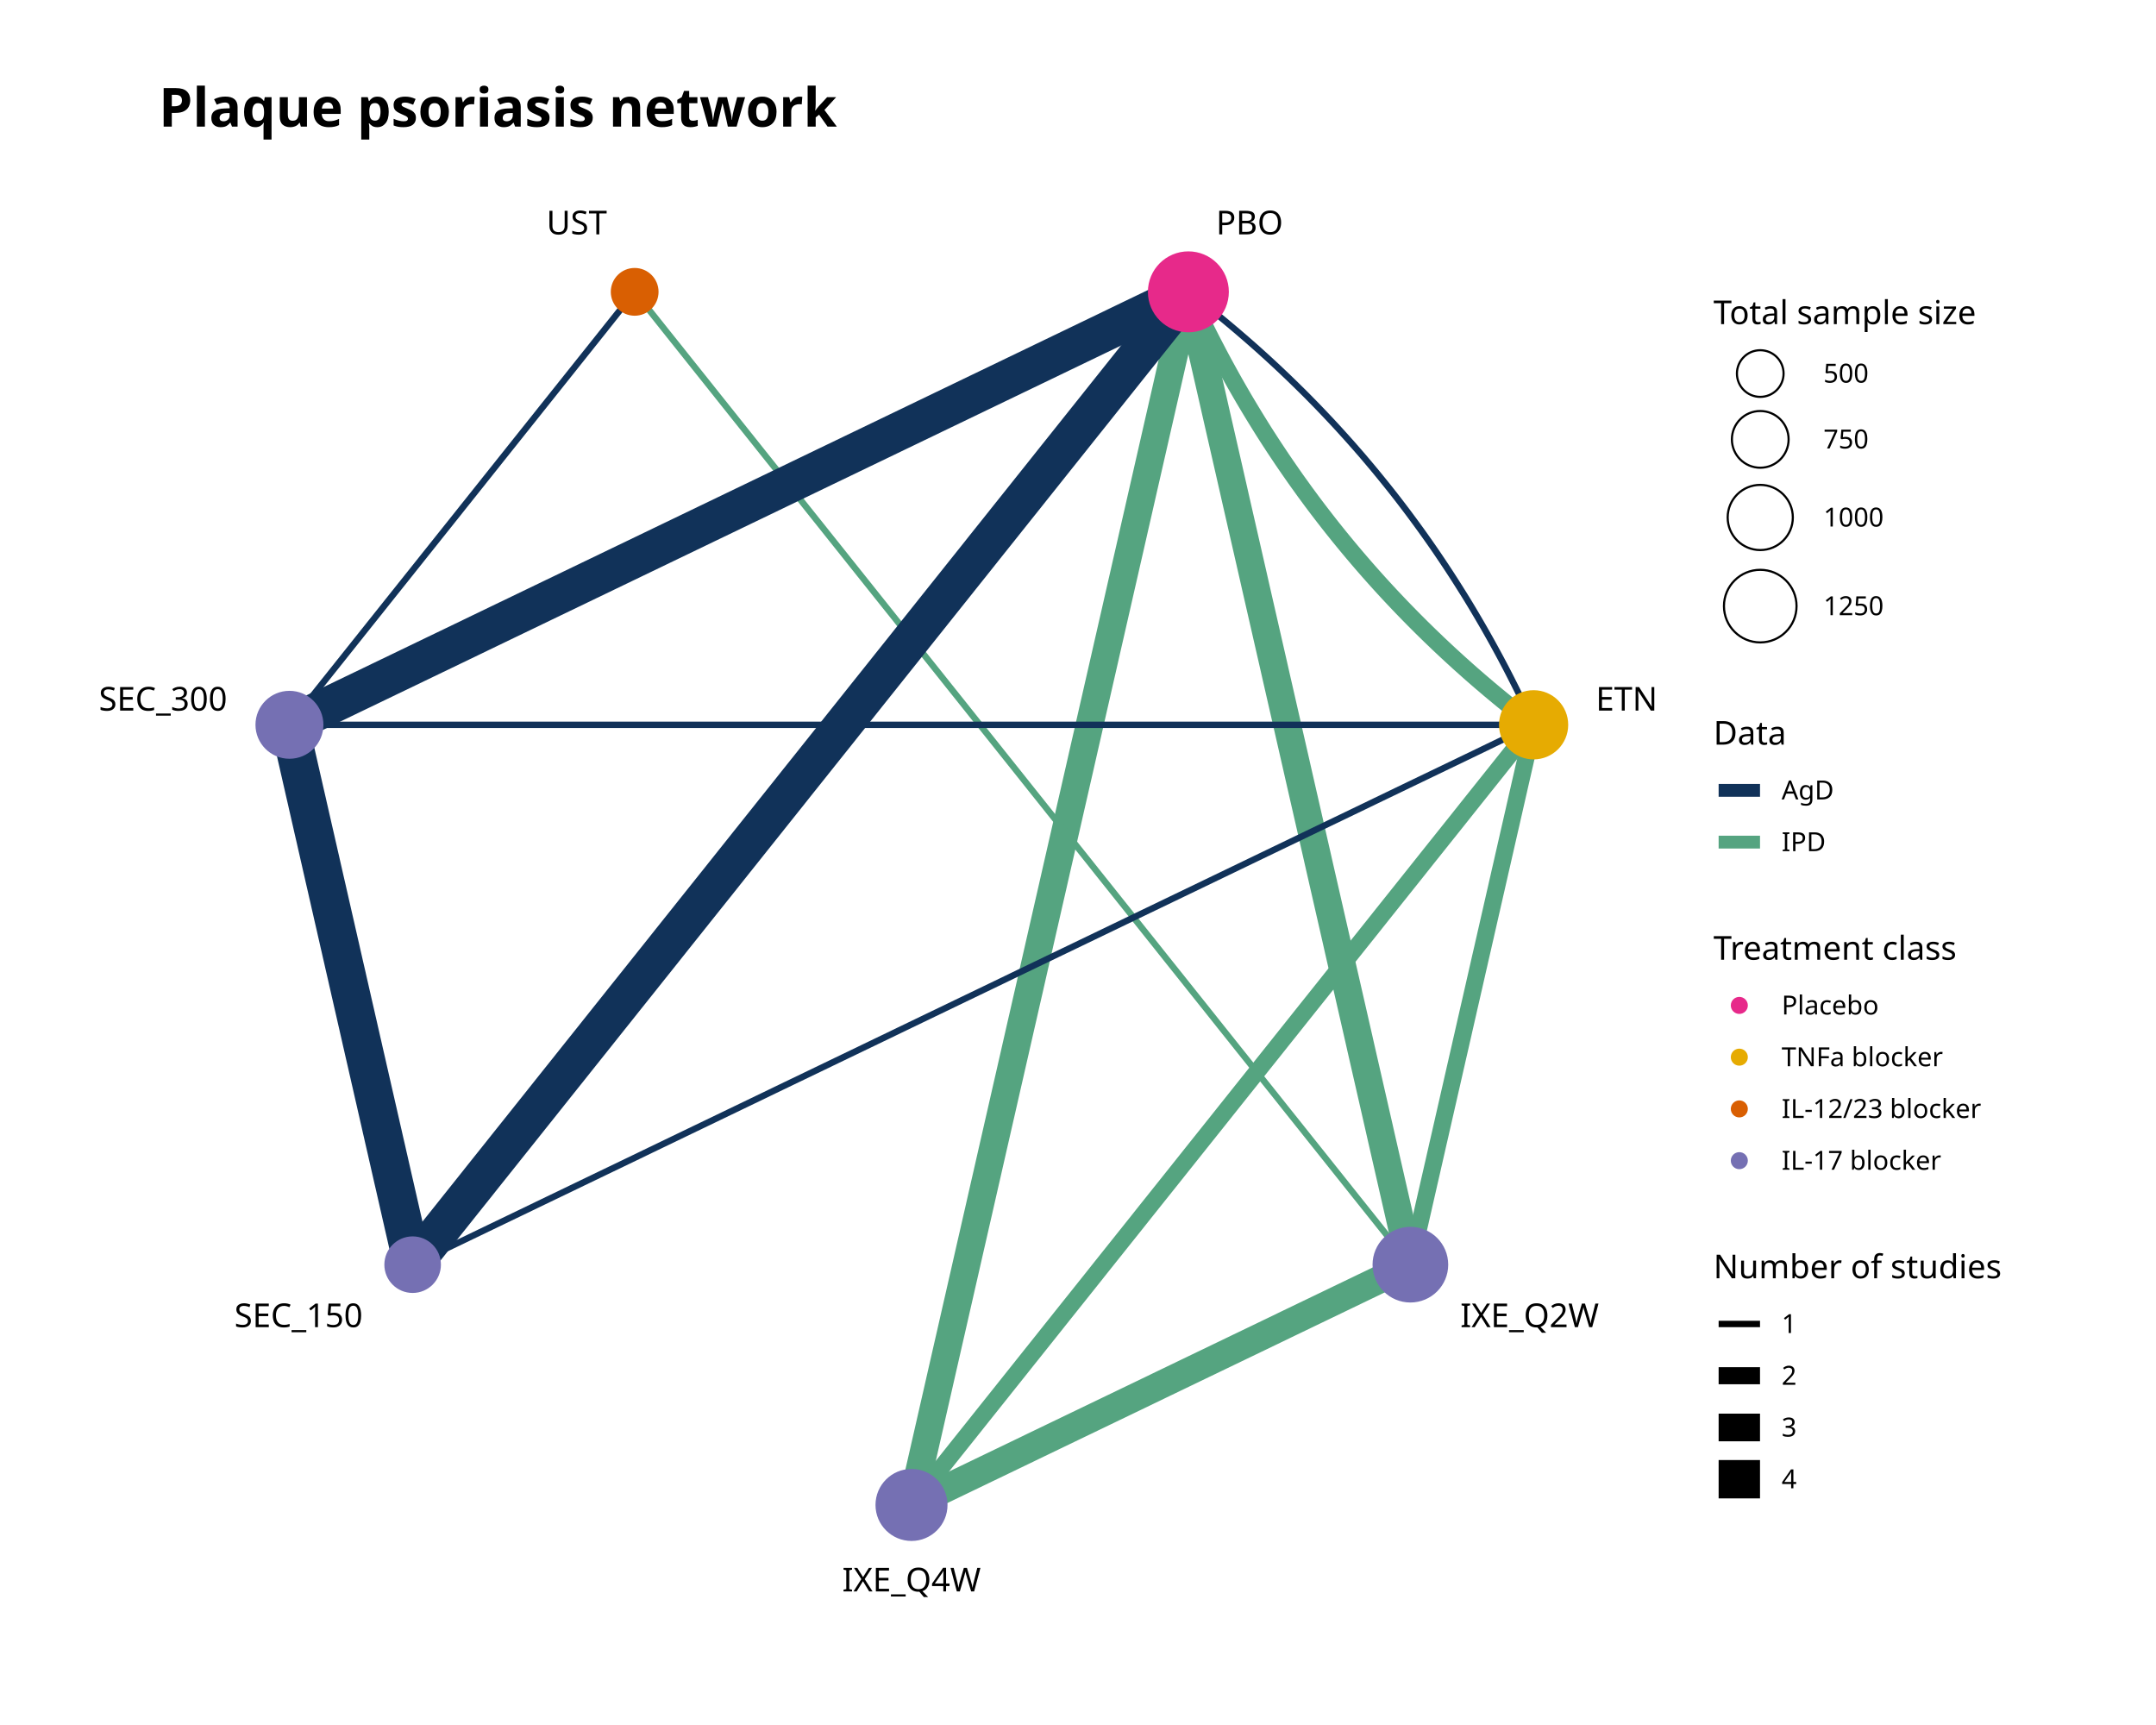
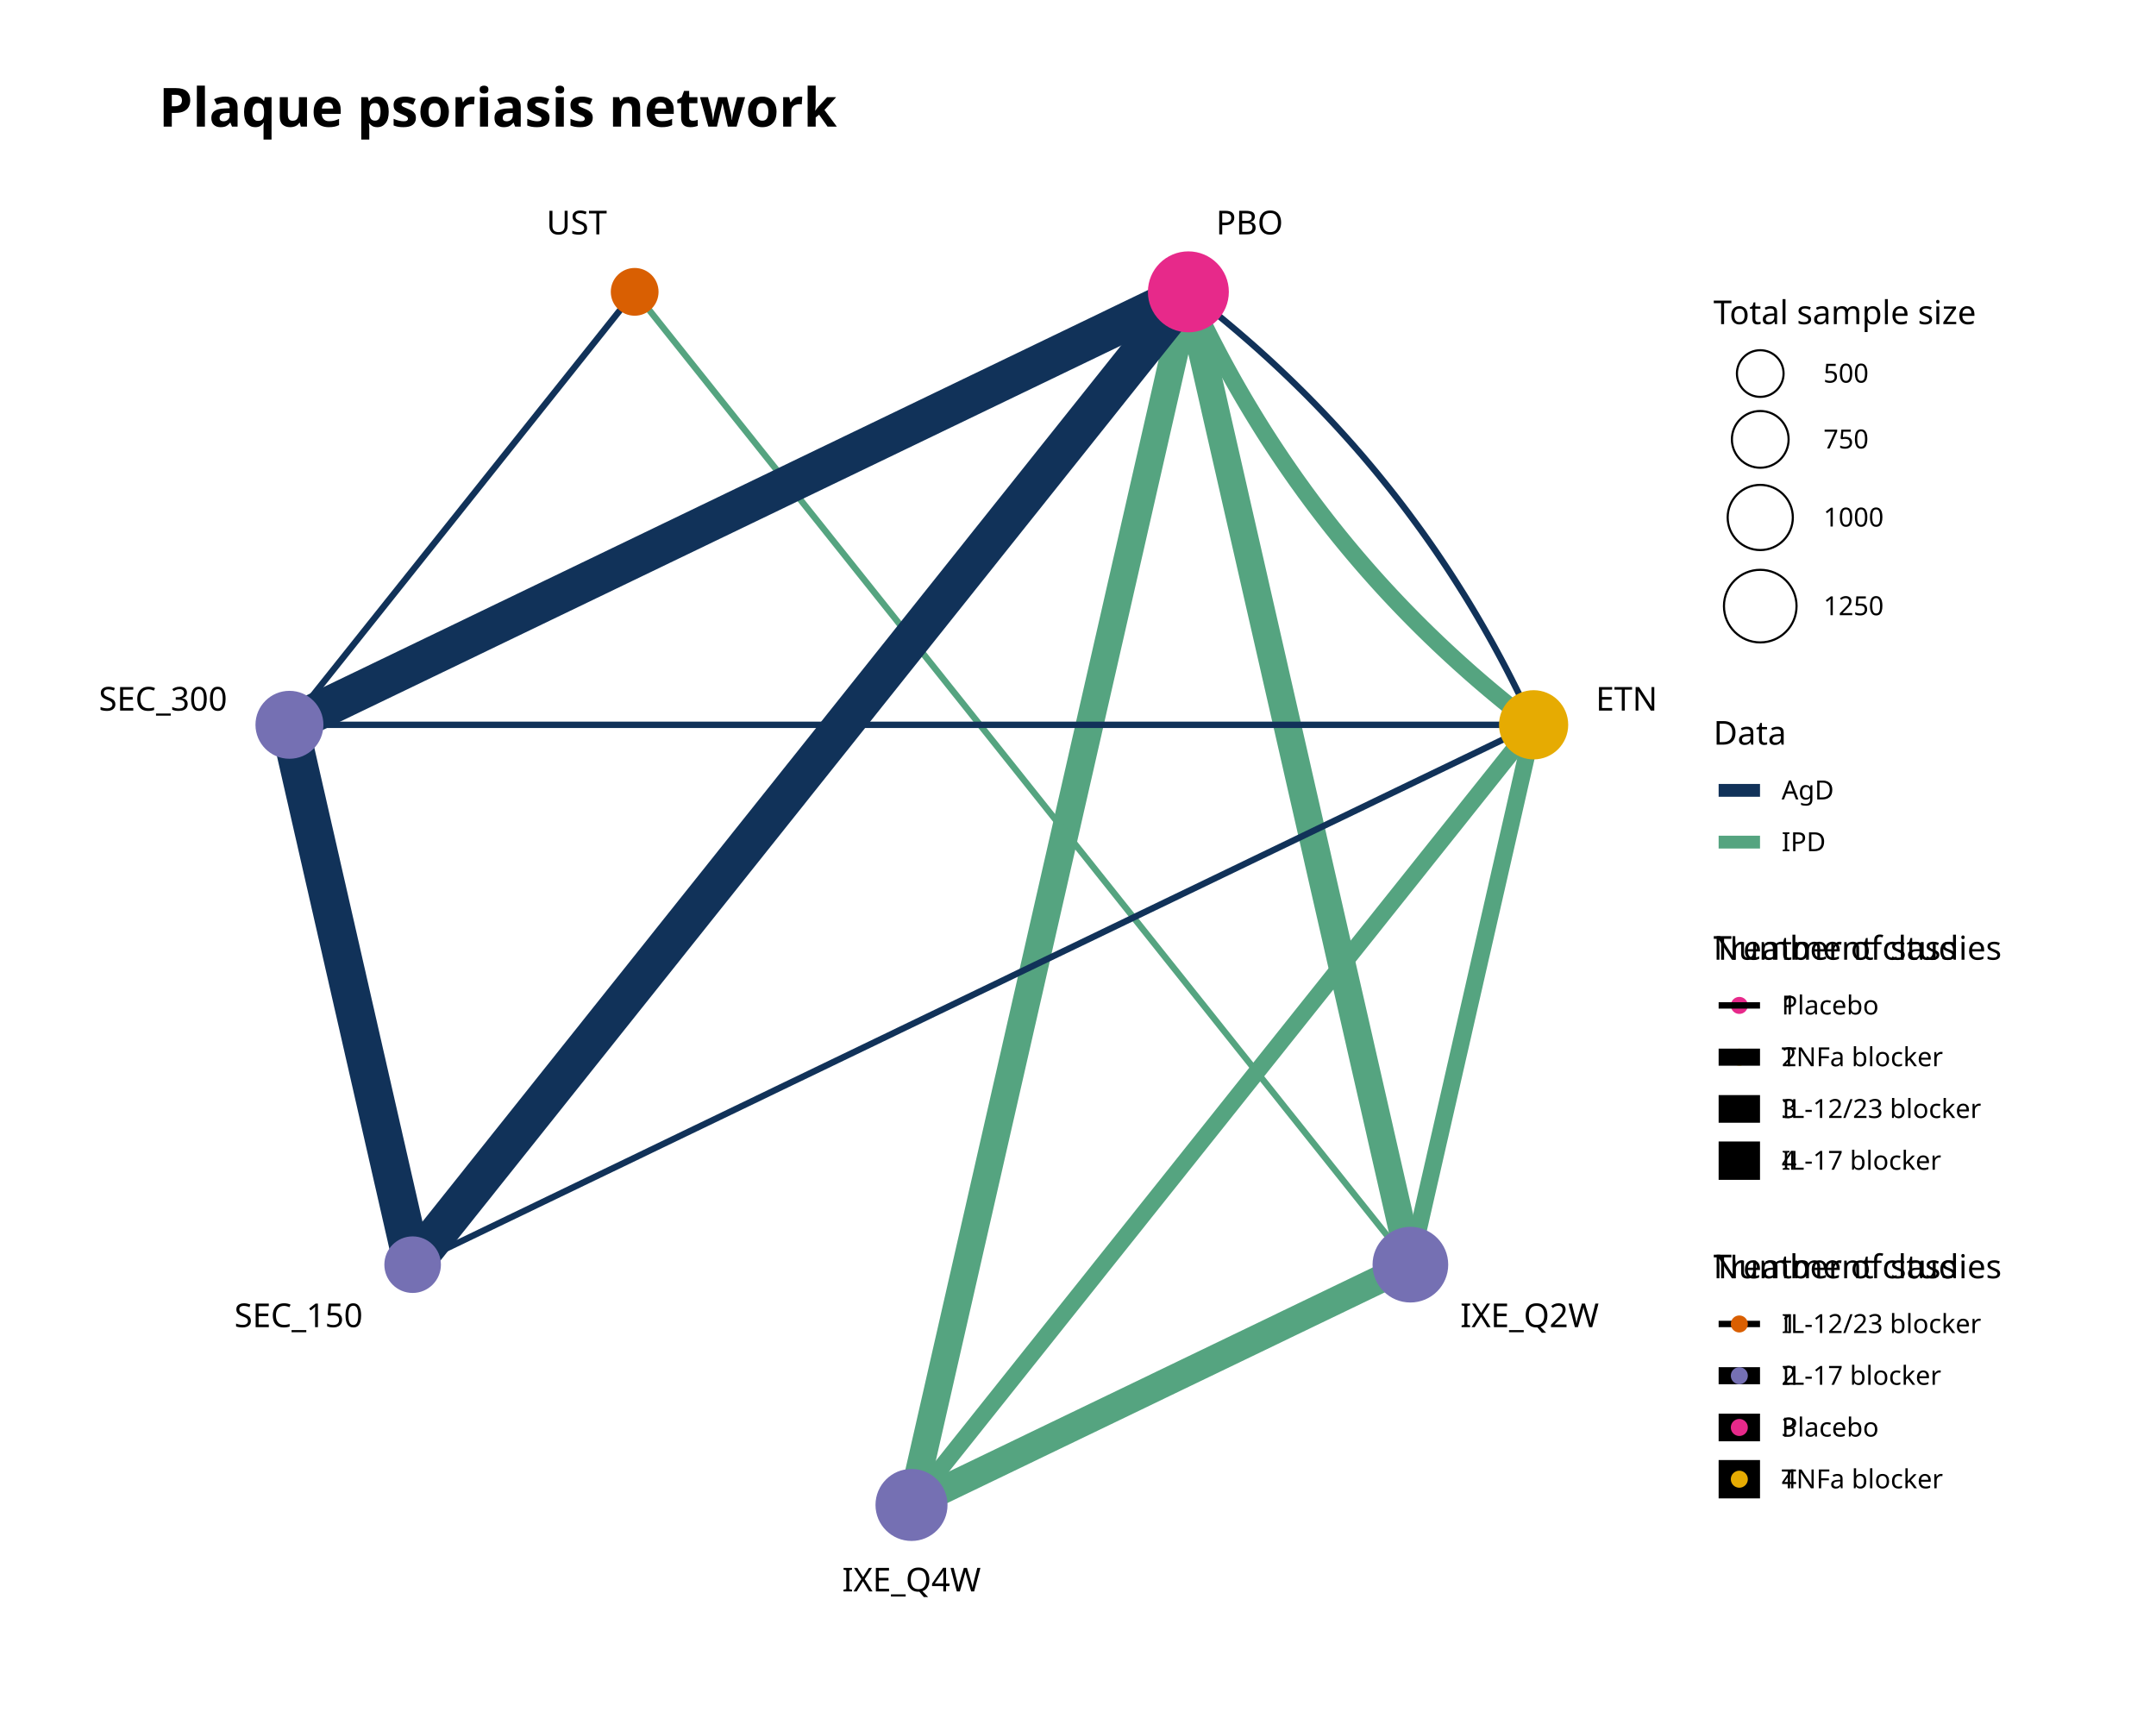
<svg xmlns="http://www.w3.org/2000/svg" class="svglite" data-engine-version="2.0" width="720.00pt" height="576.00pt" viewBox="0 0 720.00 576.00">
  <defs>
    <style type="text/css">
    .svglite line, .svglite polyline, .svglite polygon, .svglite path, .svglite rect, .svglite circle {
      fill: none;
      stroke: #000000;
      stroke-linecap: round;
      stroke-linejoin: round;
      stroke-miterlimit: 10.00;
    }
  </style>
  </defs>
  <rect width="100%" height="100%" style="stroke: none; fill: #FFFFFF;" />
  <defs>
    <clipPath id="cpMC4wMHw3MjAuMDB8MC4wMHw1NzYuMDA=">
      <rect x="0.00" y="0.00" width="720.00" height="576.00" />
    </clipPath>
  </defs>
  <g clip-path="url(#cpMC4wMHw3MjAuMDB8MC4wMHw1NzYuMDA=)">
</g>
  <defs>
    <clipPath id="cpMjMuMTR8Njk2Ljg2fDAuMDB8NTc2LjAw">
      <rect x="23.14" y="0.00" width="673.71" height="576.00" />
    </clipPath>
  </defs>
  <g clip-path="url(#cpMjMuMTR8Njk2Ljg2fDAuMDB8NTc2LjAw)">
    <rect x="23.14" y="0.00" width="673.71" height="576.00" style="stroke-width: 1.07; stroke: none; fill: #FFFFFF;" />
  </g>
  <g clip-path="url(#cpMC4wMHw3MjAuMDB8MC4wMHw1NzYuMDA=)">
    <polyline points="396.86,97.45 397.66,99.20 398.47,100.94 399.29,102.68 400.11,104.41 400.95,106.14 401.79,107.86 402.63,109.57 403.49,111.28 404.35,112.98 405.22,114.67 406.10,116.36 406.98,118.05 407.87,119.72 408.77,121.40 409.68,123.06 410.59,124.72 411.51,126.38 412.44,128.03 413.38,129.67 414.32,131.30 415.27,132.94 416.23,134.56 417.20,136.18 418.17,137.79 419.15,139.40 420.14,141.00 421.13,142.60 422.13,144.19 423.14,145.77 424.16,147.35 425.18,148.92 426.22,150.49 427.26,152.05 428.30,153.60 429.36,155.15 430.42,156.69 431.49,158.23 432.56,159.76 433.65,161.29 434.74,162.80 435.83,164.32 436.94,165.82 438.05,167.33 439.17,168.82 440.30,170.31 441.44,171.80 442.58,173.27 443.73,174.75 444.88,176.21 446.05,177.67 447.22,179.13 448.40,180.57 449.59,182.02 450.78,183.45 451.98,184.88 453.19,186.31 454.41,187.73 455.63,189.14 456.86,190.55 458.10,191.95 459.35,193.35 460.60,194.74 461.86,196.12 463.13,197.50 464.40,198.87 465.69,200.24 466.98,201.60 468.27,202.95 469.58,204.30 470.89,205.64 472.21,206.98 473.54,208.31 474.87,209.64 476.21,210.95 477.56,212.27 478.92,213.57 480.28,214.88 481.65,216.17 483.03,217.46 484.42,218.75 485.81,220.02 487.21,221.30 488.62,222.56 490.03,223.82 491.45,225.08 492.88,226.32 494.32,227.57 495.77,228.80 497.22,230.04 498.68,231.26 500.15,232.48 501.62,233.69 503.10,234.90 504.59,236.10 506.09,237.30 507.59,238.49 509.10,239.67 510.62,240.85 512.15,242.02 " style="stroke-width: 5.69; stroke: #55A480;" />
    <polyline points="396.86,97.45 397.61,100.73 398.35,104.01 399.10,107.30 399.85,110.58 400.60,113.86 401.35,117.14 402.10,120.42 402.85,123.70 403.60,126.98 404.35,130.26 405.10,133.55 405.84,136.83 406.59,140.11 407.34,143.39 408.09,146.67 408.84,149.95 409.59,153.23 410.34,156.51 411.09,159.80 411.84,163.08 412.58,166.36 413.33,169.64 414.08,172.92 414.83,176.20 415.58,179.48 416.33,182.76 417.08,186.05 417.83,189.33 418.58,192.61 419.32,195.89 420.07,199.17 420.82,202.45 421.57,205.73 422.32,209.01 423.07,212.30 423.82,215.58 424.57,218.86 425.32,222.14 426.06,225.42 426.81,228.70 427.56,231.98 428.31,235.26 429.06,238.55 429.81,241.83 430.56,245.11 431.31,248.39 432.06,251.67 432.81,254.95 433.55,258.23 434.30,261.51 435.05,264.80 435.80,268.08 436.55,271.36 437.30,274.64 438.05,277.92 438.80,281.20 439.55,284.48 440.29,287.76 441.04,291.05 441.79,294.33 442.54,297.61 443.29,300.89 444.04,304.17 444.79,307.45 445.54,310.73 446.29,314.01 447.03,317.30 447.78,320.58 448.53,323.86 449.28,327.14 450.03,330.42 450.78,333.70 451.53,336.98 452.28,340.26 453.03,343.55 453.78,346.83 454.52,350.11 455.27,353.39 456.02,356.67 456.77,359.95 457.52,363.23 458.27,366.51 459.02,369.80 459.77,373.08 460.52,376.36 461.26,379.64 462.01,382.92 462.76,386.20 463.51,389.48 464.26,392.76 465.01,396.05 465.76,399.33 466.51,402.61 467.26,405.89 468.00,409.17 468.75,412.45 469.50,415.73 470.25,419.01 471.00,422.29 " style="stroke-width: 9.25; stroke: #55A480;" />
    <polyline points="512.15,242.02 511.73,243.84 511.32,245.66 510.90,247.48 510.48,249.30 510.07,251.13 509.65,252.95 509.24,254.77 508.82,256.59 508.41,258.41 507.99,260.23 507.57,262.05 507.16,263.87 506.74,265.69 506.33,267.51 505.91,269.34 505.50,271.16 505.08,272.98 504.67,274.80 504.25,276.62 503.83,278.44 503.42,280.26 503.00,282.08 502.59,283.90 502.17,285.72 501.76,287.54 501.34,289.37 500.92,291.19 500.51,293.01 500.09,294.83 499.68,296.65 499.26,298.47 498.85,300.29 498.43,302.11 498.02,303.93 497.60,305.75 497.18,307.58 496.77,309.40 496.35,311.22 495.94,313.04 495.52,314.86 495.11,316.68 494.69,318.50 494.27,320.32 493.86,322.14 493.44,323.96 493.03,325.78 492.61,327.61 492.20,329.43 491.78,331.25 491.37,333.07 490.95,334.89 490.53,336.71 490.12,338.53 489.70,340.35 489.29,342.17 488.87,343.99 488.46,345.82 488.04,347.64 487.63,349.46 487.21,351.28 486.79,353.10 486.38,354.92 485.96,356.74 485.55,358.56 485.13,360.38 484.72,362.20 484.30,364.02 483.88,365.85 483.47,367.67 483.05,369.49 482.64,371.31 482.22,373.13 481.81,374.95 481.39,376.77 480.98,378.59 480.56,380.41 480.14,382.23 479.73,384.05 479.31,385.88 478.90,387.70 478.48,389.52 478.07,391.34 477.65,393.16 477.23,394.98 476.82,396.80 476.40,398.62 475.99,400.44 475.57,402.26 475.16,404.09 474.74,405.91 474.33,407.73 473.91,409.55 473.49,411.37 473.08,413.19 472.66,415.01 472.25,416.83 471.83,418.65 471.42,420.47 471.00,422.29 " style="stroke-width: 5.69; stroke: #55A480;" />
    <polyline points="396.86,97.45 395.92,101.54 394.99,105.64 394.06,109.73 393.12,113.82 392.19,117.91 391.25,122.00 390.32,126.09 389.39,130.19 388.45,134.28 387.52,138.37 386.58,142.46 385.65,146.55 384.72,150.64 383.78,154.74 382.85,158.83 381.91,162.92 380.98,167.01 380.05,171.10 379.11,175.19 378.18,179.29 377.25,183.38 376.31,187.47 375.38,191.56 374.44,195.65 373.51,199.74 372.58,203.83 371.64,207.93 370.71,212.02 369.77,216.11 368.84,220.20 367.91,224.29 366.97,228.38 366.04,232.48 365.10,236.57 364.17,240.66 363.24,244.75 362.30,248.84 361.37,252.93 360.44,257.03 359.50,261.12 358.57,265.21 357.63,269.30 356.70,273.39 355.77,277.48 354.83,281.58 353.90,285.67 352.96,289.76 352.03,293.85 351.10,297.94 350.16,302.03 349.23,306.13 348.29,310.22 347.36,314.31 346.43,318.40 345.49,322.49 344.56,326.58 343.63,330.68 342.69,334.77 341.76,338.86 340.82,342.95 339.89,347.04 338.96,351.13 338.02,355.23 337.09,359.32 336.15,363.41 335.22,367.50 334.29,371.59 333.35,375.68 332.42,379.78 331.48,383.87 330.55,387.96 329.62,392.05 328.68,396.14 327.75,400.23 326.82,404.33 325.88,408.42 324.95,412.51 324.01,416.60 323.08,420.69 322.15,424.78 321.21,428.87 320.28,432.97 319.34,437.06 318.41,441.15 317.48,445.24 316.54,449.33 315.61,453.42 314.67,457.52 313.74,461.61 312.81,465.70 311.87,469.79 310.94,473.88 310.01,477.97 309.07,482.07 308.14,486.16 307.20,490.25 306.27,494.34 305.34,498.43 304.40,502.52 " style="stroke-width: 9.25; stroke: #55A480;" />
    <polyline points="512.15,242.02 510.05,244.65 507.95,247.28 505.85,249.91 503.75,252.55 501.65,255.18 499.56,257.81 497.46,260.44 495.36,263.07 493.26,265.70 491.16,268.33 489.06,270.97 486.97,273.60 484.87,276.23 482.77,278.86 480.67,281.49 478.57,284.12 476.47,286.75 474.37,289.39 472.28,292.02 470.18,294.65 468.08,297.28 465.98,299.91 463.88,302.54 461.78,305.17 459.69,307.80 457.59,310.44 455.49,313.07 453.39,315.70 451.29,318.33 449.19,320.96 447.10,323.59 445.00,326.22 442.90,328.86 440.80,331.49 438.70,334.12 436.60,336.75 434.50,339.38 432.41,342.01 430.31,344.64 428.21,347.27 426.11,349.91 424.01,352.54 421.91,355.17 419.82,357.80 417.72,360.43 415.62,363.06 413.52,365.69 411.42,368.33 409.32,370.96 407.23,373.59 405.13,376.22 403.03,378.85 400.93,381.48 398.83,384.11 396.73,386.75 394.63,389.38 392.54,392.01 390.44,394.64 388.34,397.27 386.24,399.90 384.14,402.53 382.04,405.16 379.95,407.80 377.85,410.43 375.75,413.06 373.65,415.69 371.55,418.32 369.45,420.95 367.35,423.58 365.26,426.22 363.16,428.85 361.06,431.48 358.96,434.11 356.86,436.74 354.76,439.37 352.67,442.00 350.57,444.63 348.47,447.27 346.37,449.90 344.27,452.53 342.17,455.16 340.08,457.79 337.98,460.42 335.88,463.05 333.78,465.69 331.68,468.32 329.58,470.95 327.48,473.58 325.39,476.21 323.29,478.84 321.19,481.47 319.09,484.10 316.99,486.74 314.89,489.37 312.80,492.00 310.70,494.63 308.60,497.26 306.50,499.89 304.40,502.52 " style="stroke-width: 5.69; stroke: #55A480;" />
    <polyline points="471.00,422.29 469.32,423.11 467.63,423.92 465.95,424.73 464.27,425.54 462.59,426.35 460.90,427.16 459.22,427.97 457.54,428.78 455.85,429.59 454.17,430.40 452.49,431.21 450.81,432.02 449.12,432.83 447.44,433.64 445.76,434.45 444.08,435.26 442.39,436.07 440.71,436.88 439.03,437.69 437.34,438.50 435.66,439.31 433.98,440.12 432.30,440.93 430.61,441.74 428.93,442.55 427.25,443.37 425.56,444.18 423.88,444.99 422.20,445.80 420.52,446.61 418.83,447.42 417.15,448.23 415.47,449.04 413.78,449.85 412.10,450.66 410.42,451.47 408.74,452.28 407.05,453.09 405.37,453.90 403.69,454.71 402.00,455.52 400.32,456.33 398.64,457.14 396.96,457.95 395.27,458.76 393.59,459.57 391.91,460.38 390.23,461.19 388.54,462.00 386.86,462.81 385.18,463.63 383.49,464.44 381.81,465.25 380.13,466.06 378.45,466.87 376.76,467.68 375.08,468.49 373.40,469.30 371.71,470.11 370.03,470.92 368.35,471.73 366.67,472.54 364.98,473.35 363.30,474.16 361.62,474.97 359.93,475.78 358.25,476.59 356.57,477.40 354.89,478.21 353.20,479.02 351.52,479.83 349.84,480.64 348.16,481.45 346.47,482.26 344.79,483.07 343.11,483.89 341.42,484.70 339.74,485.51 338.06,486.32 336.38,487.13 334.69,487.94 333.01,488.75 331.33,489.56 329.64,490.37 327.96,491.18 326.28,491.99 324.60,492.80 322.91,493.61 321.23,494.42 319.55,495.23 317.86,496.04 316.18,496.85 314.50,497.66 312.82,498.47 311.13,499.28 309.45,500.09 307.77,500.90 306.08,501.71 304.40,502.52 " style="stroke-width: 9.25; stroke: #55A480;" />
    <polyline points="471.00,422.29 468.38,419.01 465.77,415.73 463.15,412.45 460.53,409.17 457.92,405.89 455.30,402.61 452.68,399.33 450.07,396.05 447.45,392.76 444.83,389.48 442.22,386.20 439.60,382.92 436.98,379.64 434.37,376.36 431.75,373.08 429.13,369.80 426.52,366.51 423.90,363.23 421.28,359.95 418.67,356.67 416.05,353.39 413.43,350.11 410.82,346.83 408.20,343.55 405.58,340.26 402.97,336.98 400.35,333.70 397.73,330.42 395.12,327.14 392.50,323.86 389.88,320.58 387.27,317.30 384.65,314.01 382.03,310.73 379.42,307.45 376.80,304.17 374.18,300.89 371.57,297.61 368.95,294.33 366.33,291.05 363.72,287.76 361.10,284.48 358.48,281.20 355.87,277.92 353.25,274.64 350.63,271.36 348.02,268.08 345.40,264.80 342.78,261.51 340.17,258.23 337.55,254.95 334.93,251.67 332.32,248.39 329.70,245.11 327.08,241.83 324.47,238.55 321.85,235.26 319.23,231.98 316.61,228.70 314.00,225.42 311.38,222.14 308.76,218.86 306.15,215.58 303.53,212.30 300.91,209.01 298.30,205.73 295.68,202.45 293.06,199.17 290.45,195.89 287.83,192.61 285.21,189.33 282.60,186.05 279.98,182.76 277.36,179.48 274.75,176.20 272.13,172.92 269.51,169.64 266.90,166.36 264.28,163.08 261.66,159.80 259.05,156.51 256.43,153.23 253.81,149.95 251.20,146.67 248.58,143.39 245.96,140.11 243.35,136.83 240.73,133.55 238.11,130.26 235.50,126.98 232.88,123.70 230.26,120.42 227.65,117.14 225.03,113.86 222.41,110.58 219.80,107.30 217.18,104.01 214.56,100.73 211.95,97.45 " style="stroke-width: 2.13; stroke: #55A480;" />
    <polyline points="396.86,97.45 398.38,98.62 399.90,99.80 401.41,100.99 402.92,102.18 404.41,103.37 405.90,104.57 407.38,105.78 408.86,106.99 410.32,108.21 411.78,109.44 413.24,110.67 414.68,111.91 416.12,113.15 417.55,114.40 418.97,115.65 420.39,116.91 421.79,118.18 423.20,119.45 424.59,120.73 425.97,122.01 427.35,123.30 428.72,124.60 430.09,125.90 431.44,127.21 432.79,128.52 434.13,129.84 435.47,131.16 436.80,132.49 438.11,133.83 439.43,135.17 440.73,136.52 442.03,137.88 443.32,139.24 444.60,140.60 445.88,141.98 447.14,143.35 448.40,144.74 449.66,146.13 450.90,147.52 452.14,148.92 453.37,150.33 454.60,151.74 455.81,153.16 457.02,154.59 458.22,156.02 459.42,157.46 460.60,158.90 461.78,160.35 462.95,161.80 464.12,163.26 465.28,164.73 466.43,166.20 467.57,167.68 468.70,169.16 469.83,170.65 470.95,172.15 472.06,173.65 473.17,175.16 474.27,176.67 475.36,178.19 476.44,179.71 477.52,181.24 478.59,182.78 479.65,184.32 480.70,185.87 481.75,187.43 482.79,188.99 483.82,190.55 484.84,192.12 485.86,193.70 486.87,195.29 487.87,196.88 488.87,198.47 489.86,200.07 490.84,201.68 491.81,203.29 492.77,204.91 493.73,206.54 494.68,208.17 495.63,209.81 496.56,211.45 497.49,213.10 498.41,214.75 499.32,216.41 500.23,218.08 501.13,219.75 502.02,221.43 502.91,223.11 503.78,224.80 504.65,226.50 505.51,228.20 506.37,229.91 507.22,231.62 508.06,233.34 508.89,235.06 509.71,236.79 510.53,238.53 511.34,240.27 512.15,242.02 " style="stroke-width: 2.13; stroke: #113259;" />
    <polyline points="396.86,97.45 394.24,100.73 391.62,104.01 389.01,107.30 386.39,110.58 383.77,113.86 381.16,117.14 378.54,120.42 375.92,123.70 373.31,126.98 370.69,130.26 368.07,133.55 365.46,136.83 362.84,140.11 360.22,143.39 357.61,146.67 354.99,149.95 352.37,153.23 349.76,156.51 347.14,159.80 344.52,163.08 341.91,166.36 339.29,169.64 336.67,172.92 334.06,176.20 331.44,179.48 328.82,182.76 326.21,186.05 323.59,189.33 320.97,192.61 318.36,195.89 315.74,199.17 313.12,202.45 310.51,205.73 307.89,209.01 305.27,212.30 302.66,215.58 300.04,218.86 297.42,222.14 294.81,225.42 292.19,228.70 289.57,231.98 286.96,235.26 284.34,238.55 281.72,241.83 279.11,245.11 276.49,248.39 273.87,251.67 271.26,254.95 268.64,258.23 266.02,261.51 263.41,264.80 260.79,268.08 258.17,271.36 255.56,274.64 252.94,277.92 250.32,281.20 247.71,284.48 245.09,287.76 242.47,291.05 239.86,294.33 237.24,297.61 234.62,300.89 232.00,304.17 229.39,307.45 226.77,310.73 224.15,314.01 221.54,317.30 218.92,320.58 216.30,323.86 213.69,327.14 211.07,330.42 208.45,333.70 205.84,336.98 203.22,340.26 200.60,343.55 197.99,346.83 195.37,350.11 192.75,353.39 190.14,356.67 187.52,359.95 184.90,363.23 182.29,366.51 179.67,369.80 177.05,373.08 174.44,376.36 171.82,379.64 169.20,382.92 166.59,386.20 163.97,389.48 161.35,392.76 158.74,396.05 156.12,399.33 153.50,402.61 150.89,405.89 148.27,409.17 145.65,412.45 143.04,415.73 140.42,419.01 137.80,422.29 " style="stroke-width: 12.80; stroke: #113259;" />
    <polyline points="512.15,242.02 508.37,243.84 504.58,245.66 500.80,247.48 497.02,249.30 493.24,251.13 489.46,252.95 485.68,254.77 481.90,256.59 478.12,258.41 474.33,260.23 470.55,262.05 466.77,263.87 462.99,265.69 459.21,267.51 455.43,269.34 451.65,271.16 447.87,272.98 444.08,274.80 440.30,276.62 436.52,278.44 432.74,280.26 428.96,282.08 425.18,283.90 421.40,285.72 417.62,287.54 413.83,289.37 410.05,291.19 406.27,293.01 402.49,294.83 398.71,296.65 394.93,298.47 391.15,300.29 387.37,302.11 383.58,303.93 379.80,305.75 376.02,307.58 372.24,309.40 368.46,311.22 364.68,313.04 360.90,314.86 357.12,316.68 353.33,318.50 349.55,320.32 345.77,322.14 341.99,323.96 338.21,325.78 334.43,327.61 330.65,329.43 326.87,331.25 323.08,333.07 319.30,334.89 315.52,336.71 311.74,338.53 307.96,340.35 304.18,342.17 300.40,343.99 296.62,345.82 292.83,347.64 289.05,349.46 285.27,351.28 281.49,353.10 277.71,354.92 273.93,356.74 270.15,358.56 266.37,360.38 262.58,362.20 258.80,364.02 255.02,365.85 251.24,367.67 247.46,369.49 243.68,371.31 239.90,373.13 236.12,374.95 232.33,376.77 228.55,378.59 224.77,380.41 220.99,382.23 217.21,384.05 213.43,385.88 209.65,387.70 205.87,389.52 202.08,391.34 198.30,393.16 194.52,394.98 190.74,396.80 186.96,398.62 183.18,400.44 179.40,402.26 175.62,404.09 171.83,405.91 168.05,407.73 164.27,409.55 160.49,411.37 156.71,413.19 152.93,415.01 149.15,416.83 145.37,418.65 141.59,420.47 137.80,422.29 " style="stroke-width: 2.13; stroke: #113259;" />
    <polyline points="396.86,97.45 393.82,98.91 390.79,100.37 387.76,101.83 384.73,103.29 381.70,104.75 378.66,106.21 375.63,107.67 372.60,109.13 369.57,110.60 366.53,112.06 363.50,113.52 360.47,114.98 357.44,116.44 354.40,117.90 351.37,119.36 348.34,120.82 345.31,122.28 342.28,123.74 339.24,125.20 336.21,126.66 333.18,128.12 330.15,129.58 327.11,131.04 324.08,132.50 321.05,133.96 318.02,135.42 314.98,136.88 311.95,138.34 308.92,139.80 305.89,141.26 302.86,142.72 299.82,144.18 296.79,145.64 293.76,147.10 290.73,148.56 287.69,150.02 284.66,151.48 281.63,152.94 278.60,154.40 275.56,155.86 272.53,157.32 269.50,158.78 266.47,160.24 263.43,161.71 260.40,163.17 257.37,164.63 254.34,166.09 251.31,167.55 248.27,169.01 245.24,170.47 242.21,171.93 239.18,173.39 236.14,174.85 233.11,176.31 230.08,177.77 227.05,179.23 224.01,180.69 220.98,182.15 217.95,183.61 214.92,185.07 211.89,186.53 208.85,187.99 205.82,189.45 202.79,190.91 199.76,192.37 196.72,193.83 193.69,195.29 190.66,196.75 187.63,198.21 184.59,199.67 181.56,201.13 178.53,202.59 175.50,204.05 172.47,205.51 169.43,206.97 166.40,208.43 163.37,209.89 160.34,211.35 157.30,212.82 154.27,214.28 151.24,215.74 148.21,217.20 145.17,218.66 142.14,220.12 139.11,221.58 136.08,223.04 133.05,224.50 130.01,225.96 126.98,227.42 123.95,228.88 120.92,230.34 117.88,231.80 114.85,233.26 111.82,234.72 108.79,236.18 105.75,237.64 102.72,239.10 99.69,240.56 96.66,242.02 " style="stroke-width: 12.80; stroke: #113259;" />
    <polyline points="512.15,242.02 507.95,242.02 503.75,242.02 499.56,242.02 495.36,242.02 491.16,242.02 486.97,242.02 482.77,242.02 478.57,242.02 474.37,242.02 470.18,242.02 465.98,242.02 461.78,242.02 457.59,242.02 453.39,242.02 449.19,242.02 445.00,242.02 440.80,242.02 436.60,242.02 432.41,242.02 428.21,242.02 424.01,242.02 419.82,242.02 415.62,242.02 411.42,242.02 407.23,242.02 403.03,242.02 398.83,242.02 394.63,242.02 390.44,242.02 386.24,242.02 382.04,242.02 377.85,242.02 373.65,242.02 369.45,242.02 365.26,242.02 361.06,242.02 356.86,242.02 352.67,242.02 348.47,242.02 344.27,242.02 340.08,242.02 335.88,242.02 331.68,242.02 327.48,242.02 323.29,242.02 319.09,242.02 314.89,242.02 310.70,242.02 306.50,242.02 302.30,242.02 298.11,242.02 293.91,242.02 289.71,242.02 285.52,242.02 281.32,242.02 277.12,242.02 272.93,242.02 268.73,242.02 264.53,242.02 260.33,242.02 256.14,242.02 251.94,242.02 247.74,242.02 243.55,242.02 239.35,242.02 235.15,242.02 230.96,242.02 226.76,242.02 222.56,242.02 218.37,242.02 214.17,242.02 209.97,242.02 205.78,242.02 201.58,242.02 197.38,242.02 193.19,242.02 188.99,242.02 184.79,242.02 180.59,242.02 176.40,242.02 172.20,242.02 168.00,242.02 163.81,242.02 159.61,242.02 155.41,242.02 151.22,242.02 147.02,242.02 142.82,242.02 138.63,242.02 134.43,242.02 130.23,242.02 126.04,242.02 121.84,242.02 117.64,242.02 113.44,242.02 109.25,242.02 105.05,242.02 100.85,242.02 96.66,242.02 " style="stroke-width: 2.13; stroke: #113259;" />
    <polyline points="137.80,422.29 137.39,420.47 136.97,418.65 136.56,416.83 136.14,415.01 135.73,413.19 135.31,411.37 134.89,409.55 134.48,407.73 134.06,405.91 133.65,404.09 133.23,402.26 132.82,400.44 132.40,398.62 131.99,396.80 131.57,394.98 131.15,393.16 130.74,391.34 130.32,389.52 129.91,387.70 129.49,385.88 129.08,384.05 128.66,382.23 128.24,380.41 127.83,378.59 127.41,376.77 127.00,374.95 126.58,373.13 126.17,371.31 125.75,369.49 125.34,367.67 124.92,365.85 124.50,364.02 124.09,362.20 123.67,360.38 123.26,358.56 122.84,356.74 122.43,354.92 122.01,353.10 121.59,351.28 121.18,349.46 120.76,347.64 120.35,345.82 119.93,343.99 119.52,342.17 119.10,340.35 118.69,338.53 118.27,336.71 117.85,334.89 117.44,333.07 117.02,331.25 116.61,329.43 116.19,327.61 115.78,325.78 115.36,323.96 114.94,322.14 114.53,320.32 114.11,318.50 113.70,316.68 113.28,314.86 112.87,313.04 112.45,311.22 112.04,309.40 111.62,307.58 111.20,305.75 110.79,303.93 110.37,302.11 109.96,300.29 109.54,298.47 109.13,296.65 108.71,294.83 108.29,293.01 107.88,291.19 107.46,289.37 107.05,287.54 106.63,285.72 106.22,283.90 105.80,282.08 105.39,280.26 104.97,278.44 104.55,276.62 104.14,274.80 103.72,272.98 103.31,271.16 102.89,269.34 102.48,267.51 102.06,265.69 101.64,263.87 101.23,262.05 100.81,260.23 100.40,258.41 99.98,256.59 99.57,254.77 99.15,252.95 98.74,251.13 98.32,249.30 97.90,247.48 97.49,245.66 97.07,243.84 96.66,242.02 " style="stroke-width: 12.80; stroke: #113259;" />
    <polyline points="96.66,242.02 97.82,240.56 98.99,239.10 100.15,237.64 101.32,236.18 102.48,234.72 103.64,233.26 104.81,231.80 105.97,230.34 107.14,228.88 108.30,227.42 109.47,225.96 110.63,224.50 111.80,223.04 112.96,221.58 114.13,220.12 115.29,218.66 116.45,217.20 117.62,215.74 118.78,214.28 119.95,212.82 121.11,211.35 122.28,209.89 123.44,208.43 124.61,206.97 125.77,205.51 126.94,204.05 128.10,202.59 129.26,201.13 130.43,199.67 131.59,198.21 132.76,196.75 133.92,195.29 135.09,193.83 136.25,192.37 137.42,190.91 138.58,189.45 139.75,187.99 140.91,186.53 142.07,185.07 143.24,183.61 144.40,182.15 145.57,180.69 146.73,179.23 147.90,177.77 149.06,176.31 150.23,174.85 151.39,173.39 152.56,171.93 153.72,170.47 154.88,169.01 156.05,167.55 157.21,166.09 158.38,164.63 159.54,163.17 160.71,161.71 161.87,160.24 163.04,158.78 164.20,157.32 165.37,155.86 166.53,154.40 167.69,152.94 168.86,151.48 170.02,150.02 171.19,148.56 172.35,147.10 173.52,145.64 174.68,144.18 175.85,142.72 177.01,141.26 178.18,139.80 179.34,138.34 180.50,136.88 181.67,135.42 182.83,133.96 184.00,132.50 185.16,131.04 186.33,129.58 187.49,128.12 188.66,126.66 189.82,125.20 190.99,123.74 192.15,122.28 193.31,120.82 194.48,119.36 195.64,117.90 196.81,116.44 197.97,114.98 199.14,113.52 200.30,112.06 201.47,110.60 202.63,109.13 203.80,107.67 204.96,106.21 206.12,104.75 207.29,103.29 208.45,101.83 209.62,100.37 210.78,98.91 211.95,97.45 " style="stroke-width: 2.13; stroke: #113259;" />
    <circle cx="396.86" cy="97.45" r="13.16" style="stroke-width: 0.71; stroke: #E7298A; fill: #E7298A;" />
    <circle cx="512.15" cy="242.02" r="11.20" style="stroke-width: 0.71; stroke: #E6AB02; fill: #E6AB02;" />
    <circle cx="471.00" cy="422.29" r="12.28" style="stroke-width: 0.71; stroke: #7570B3; fill: #7570B3;" />
    <circle cx="304.40" cy="502.52" r="11.67" style="stroke-width: 0.71; stroke: #7570B3; fill: #7570B3;" />
    <circle cx="137.80" cy="422.29" r="9.09" style="stroke-width: 0.71; stroke: #7570B3; fill: #7570B3;" />
    <circle cx="96.66" cy="242.02" r="10.99" style="stroke-width: 0.71; stroke: #7570B3; fill: #7570B3;" />
    <circle cx="211.95" cy="97.45" r="7.62" style="stroke-width: 0.71; stroke: #D95F02; fill: #D95F02;" />
    <text x="406.10" y="78.25" style="font-size: 11.00px; font-family: sans;" textLength="23.24px" lengthAdjust="spacingAndGlyphs">PBO</text>
    <text x="532.92" y="237.28" style="font-size: 11.00px; font-family: sans;" textLength="22.00px" lengthAdjust="spacingAndGlyphs">ETN</text>
    <text x="487.66" y="443.15" style="font-size: 11.00px; font-family: sans;" textLength="48.91px" lengthAdjust="spacingAndGlyphs">IXE_Q2W</text>
    <text x="304.40" y="531.40" text-anchor="middle" style="font-size: 11.00px; font-family: sans;" textLength="48.91px" lengthAdjust="spacingAndGlyphs">IXE_Q4W</text>
    <text x="121.14" y="443.15" text-anchor="end" style="font-size: 11.00px; font-family: sans;" textLength="47.10px" lengthAdjust="spacingAndGlyphs">SEC_150</text>
    <text x="75.88" y="237.28" text-anchor="end" style="font-size: 11.00px; font-family: sans;" textLength="47.10px" lengthAdjust="spacingAndGlyphs">SEC_300</text>
    <text x="202.70" y="78.25" text-anchor="end" style="font-size: 11.00px; font-family: sans;" textLength="22.00px" lengthAdjust="spacingAndGlyphs">UST</text>
    <text x="572.21" y="108.23" style="font-size: 11.00px; font-family: sans;" textLength="85.60px" lengthAdjust="spacingAndGlyphs">Total sample size</text>
    <circle cx="587.84" cy="124.73" r="7.79" style="stroke-width: 0.71;" />
    <circle cx="587.84" cy="146.71" r="9.47" style="stroke-width: 0.71;" />
    <circle cx="587.84" cy="172.79" r="10.88" style="stroke-width: 0.71;" />
    <circle cx="587.84" cy="202.39" r="12.12" style="stroke-width: 0.71;" />
    <text x="608.94" y="127.76" style="font-size: 8.80px; font-family: sans;" textLength="14.68px" lengthAdjust="spacingAndGlyphs">500</text>
    <text x="608.94" y="149.74" style="font-size: 8.80px; font-family: sans;" textLength="14.68px" lengthAdjust="spacingAndGlyphs">750</text>
    <text x="608.94" y="175.82" style="font-size: 8.80px; font-family: sans;" textLength="19.58px" lengthAdjust="spacingAndGlyphs">1000</text>
    <text x="608.94" y="205.42" style="font-size: 8.80px; font-family: sans;" textLength="19.58px" lengthAdjust="spacingAndGlyphs">1250</text>
    <text x="572.21" y="248.65" style="font-size: 11.00px; font-family: sans;" textLength="23.24px" lengthAdjust="spacingAndGlyphs">Data</text>
    <line x1="573.94" y1="263.91" x2="587.76" y2="263.91" style="stroke-width: 4.27; stroke: #113259; stroke-linecap: butt;" />
    <line x1="573.94" y1="281.19" x2="587.76" y2="281.19" style="stroke-width: 4.27; stroke: #55A480; stroke-linecap: butt;" />
    <text x="594.97" y="266.94" style="font-size: 8.80px; font-family: sans;" textLength="17.12px" lengthAdjust="spacingAndGlyphs">AgD</text>
    <text x="594.97" y="284.22" style="font-size: 8.80px; font-family: sans;" textLength="14.67px" lengthAdjust="spacingAndGlyphs">IPD</text>
    <text x="572.21" y="320.46" style="font-size: 11.00px; font-family: sans;" textLength="78.26px" lengthAdjust="spacingAndGlyphs">Treatment class</text>
    <circle cx="580.85" cy="335.72" r="2.49" style="stroke-width: 0.71; stroke: #E7298A; fill: #E7298A;" />
    <circle cx="580.85" cy="353.00" r="2.49" style="stroke-width: 0.71; stroke: #E6AB02; fill: #E6AB02;" />
    <circle cx="580.85" cy="370.28" r="2.49" style="stroke-width: 0.71; stroke: #D95F02; fill: #D95F02;" />
    <circle cx="580.85" cy="387.56" r="2.49" style="stroke-width: 0.71; stroke: #7570B3; fill: #7570B3;" />
    <text x="594.97" y="338.75" style="font-size: 8.80px; font-family: sans;" textLength="31.81px" lengthAdjust="spacingAndGlyphs">Placebo</text>
    <text x="594.97" y="356.03" style="font-size: 8.80px; font-family: sans;" textLength="52.82px" lengthAdjust="spacingAndGlyphs">TNFa blocker</text>
    <text x="594.97" y="373.31" style="font-size: 8.80px; font-family: sans;" textLength="63.11px" lengthAdjust="spacingAndGlyphs">IL-12/23 blocker</text>
    <text x="594.97" y="390.59" style="font-size: 8.80px; font-family: sans;" textLength="50.88px" lengthAdjust="spacingAndGlyphs">IL-17 blocker</text>
    <text x="572.21" y="426.83" style="font-size: 11.00px; font-family: sans;" textLength="89.28px" lengthAdjust="spacingAndGlyphs">Number of studies</text>
    <line x1="573.94" y1="442.09" x2="587.76" y2="442.09" style="stroke-width: 2.13; stroke-linecap: butt;" />
    <line x1="573.94" y1="459.37" x2="587.76" y2="459.37" style="stroke-width: 5.69; stroke-linecap: butt;" />
    <line x1="573.94" y1="476.65" x2="587.76" y2="476.65" style="stroke-width: 9.25; stroke-linecap: butt;" />
    <line x1="573.94" y1="493.93" x2="587.76" y2="493.93" style="stroke-width: 12.80; stroke-linecap: butt;" />
    <text x="594.97" y="445.12" style="font-size: 8.80px; font-family: sans;" textLength="4.89px" lengthAdjust="spacingAndGlyphs">1</text>
    <text x="594.97" y="462.40" style="font-size: 8.80px; font-family: sans;" textLength="4.89px" lengthAdjust="spacingAndGlyphs">2</text>
    <text x="594.97" y="479.68" style="font-size: 8.80px; font-family: sans;" textLength="4.89px" lengthAdjust="spacingAndGlyphs">3</text>
    <text x="594.97" y="496.96" style="font-size: 8.80px; font-family: sans;" textLength="4.89px" lengthAdjust="spacingAndGlyphs">4</text>
+     <text x="572.21" y="320.46" style="font-size: 11.00px; font-family: sans;" textLength="89.28px" lengthAdjust="spacingAndGlyphs">Number of studies</text>
+     <line x1="573.94" y1="335.72" x2="587.76" y2="335.72" style="stroke-width: 2.13; stroke-linecap: butt;" />
+     <line x1="573.94" y1="353.00" x2="587.76" y2="353.00" style="stroke-width: 5.69; stroke-linecap: butt;" />
+     <line x1="573.94" y1="370.28" x2="587.76" y2="370.28" style="stroke-width: 9.25; stroke-linecap: butt;" />
+     <line x1="573.94" y1="387.56" x2="587.76" y2="387.56" style="stroke-width: 12.80; stroke-linecap: butt;" />
+     <text x="594.97" y="338.75" style="font-size: 8.80px; font-family: sans;" textLength="4.89px" lengthAdjust="spacingAndGlyphs">1</text>
+     <text x="594.97" y="356.03" style="font-size: 8.80px; font-family: sans;" textLength="4.89px" lengthAdjust="spacingAndGlyphs">2</text>
+     <text x="594.97" y="373.31" style="font-size: 8.80px; font-family: sans;" textLength="4.89px" lengthAdjust="spacingAndGlyphs">3</text>
+     <text x="594.97" y="390.59" style="font-size: 8.80px; font-family: sans;" textLength="4.89px" lengthAdjust="spacingAndGlyphs">4</text>
+     <text x="572.21" y="426.83" style="font-size: 11.00px; font-family: sans;" textLength="78.26px" lengthAdjust="spacingAndGlyphs">Treatment class</text>
+     <circle cx="580.85" cy="442.09" r="2.49" style="stroke-width: 0.71; stroke: #D95F02; fill: #D95F02;" />
+     <circle cx="580.85" cy="459.37" r="2.49" style="stroke-width: 0.71; stroke: #7570B3; fill: #7570B3;" />
+     <circle cx="580.85" cy="476.65" r="2.49" style="stroke-width: 0.71; stroke: #E7298A; fill: #E7298A;" />
+     <circle cx="580.85" cy="493.93" r="2.49" style="stroke-width: 0.71; stroke: #E6AB02; fill: #E6AB02;" />
+     <text x="594.97" y="445.12" style="font-size: 8.80px; font-family: sans;" textLength="63.11px" lengthAdjust="spacingAndGlyphs">IL-12/23 blocker</text>
+     <text x="594.97" y="462.40" style="font-size: 8.80px; font-family: sans;" textLength="50.88px" lengthAdjust="spacingAndGlyphs">IL-17 blocker</text>
+     <text x="594.97" y="479.68" style="font-size: 8.80px; font-family: sans;" textLength="31.81px" lengthAdjust="spacingAndGlyphs">Placebo</text>
+     <text x="594.97" y="496.96" style="font-size: 8.80px; font-family: sans;" textLength="52.82px" lengthAdjust="spacingAndGlyphs">TNFa blocker</text>
    <text x="53.03" y="42.28" style="font-size: 18.00px; font-weight: bold; font-family: sans;" textLength="200.13px" lengthAdjust="spacingAndGlyphs">Plaque psoriasis network</text>
  </g>
</svg>
